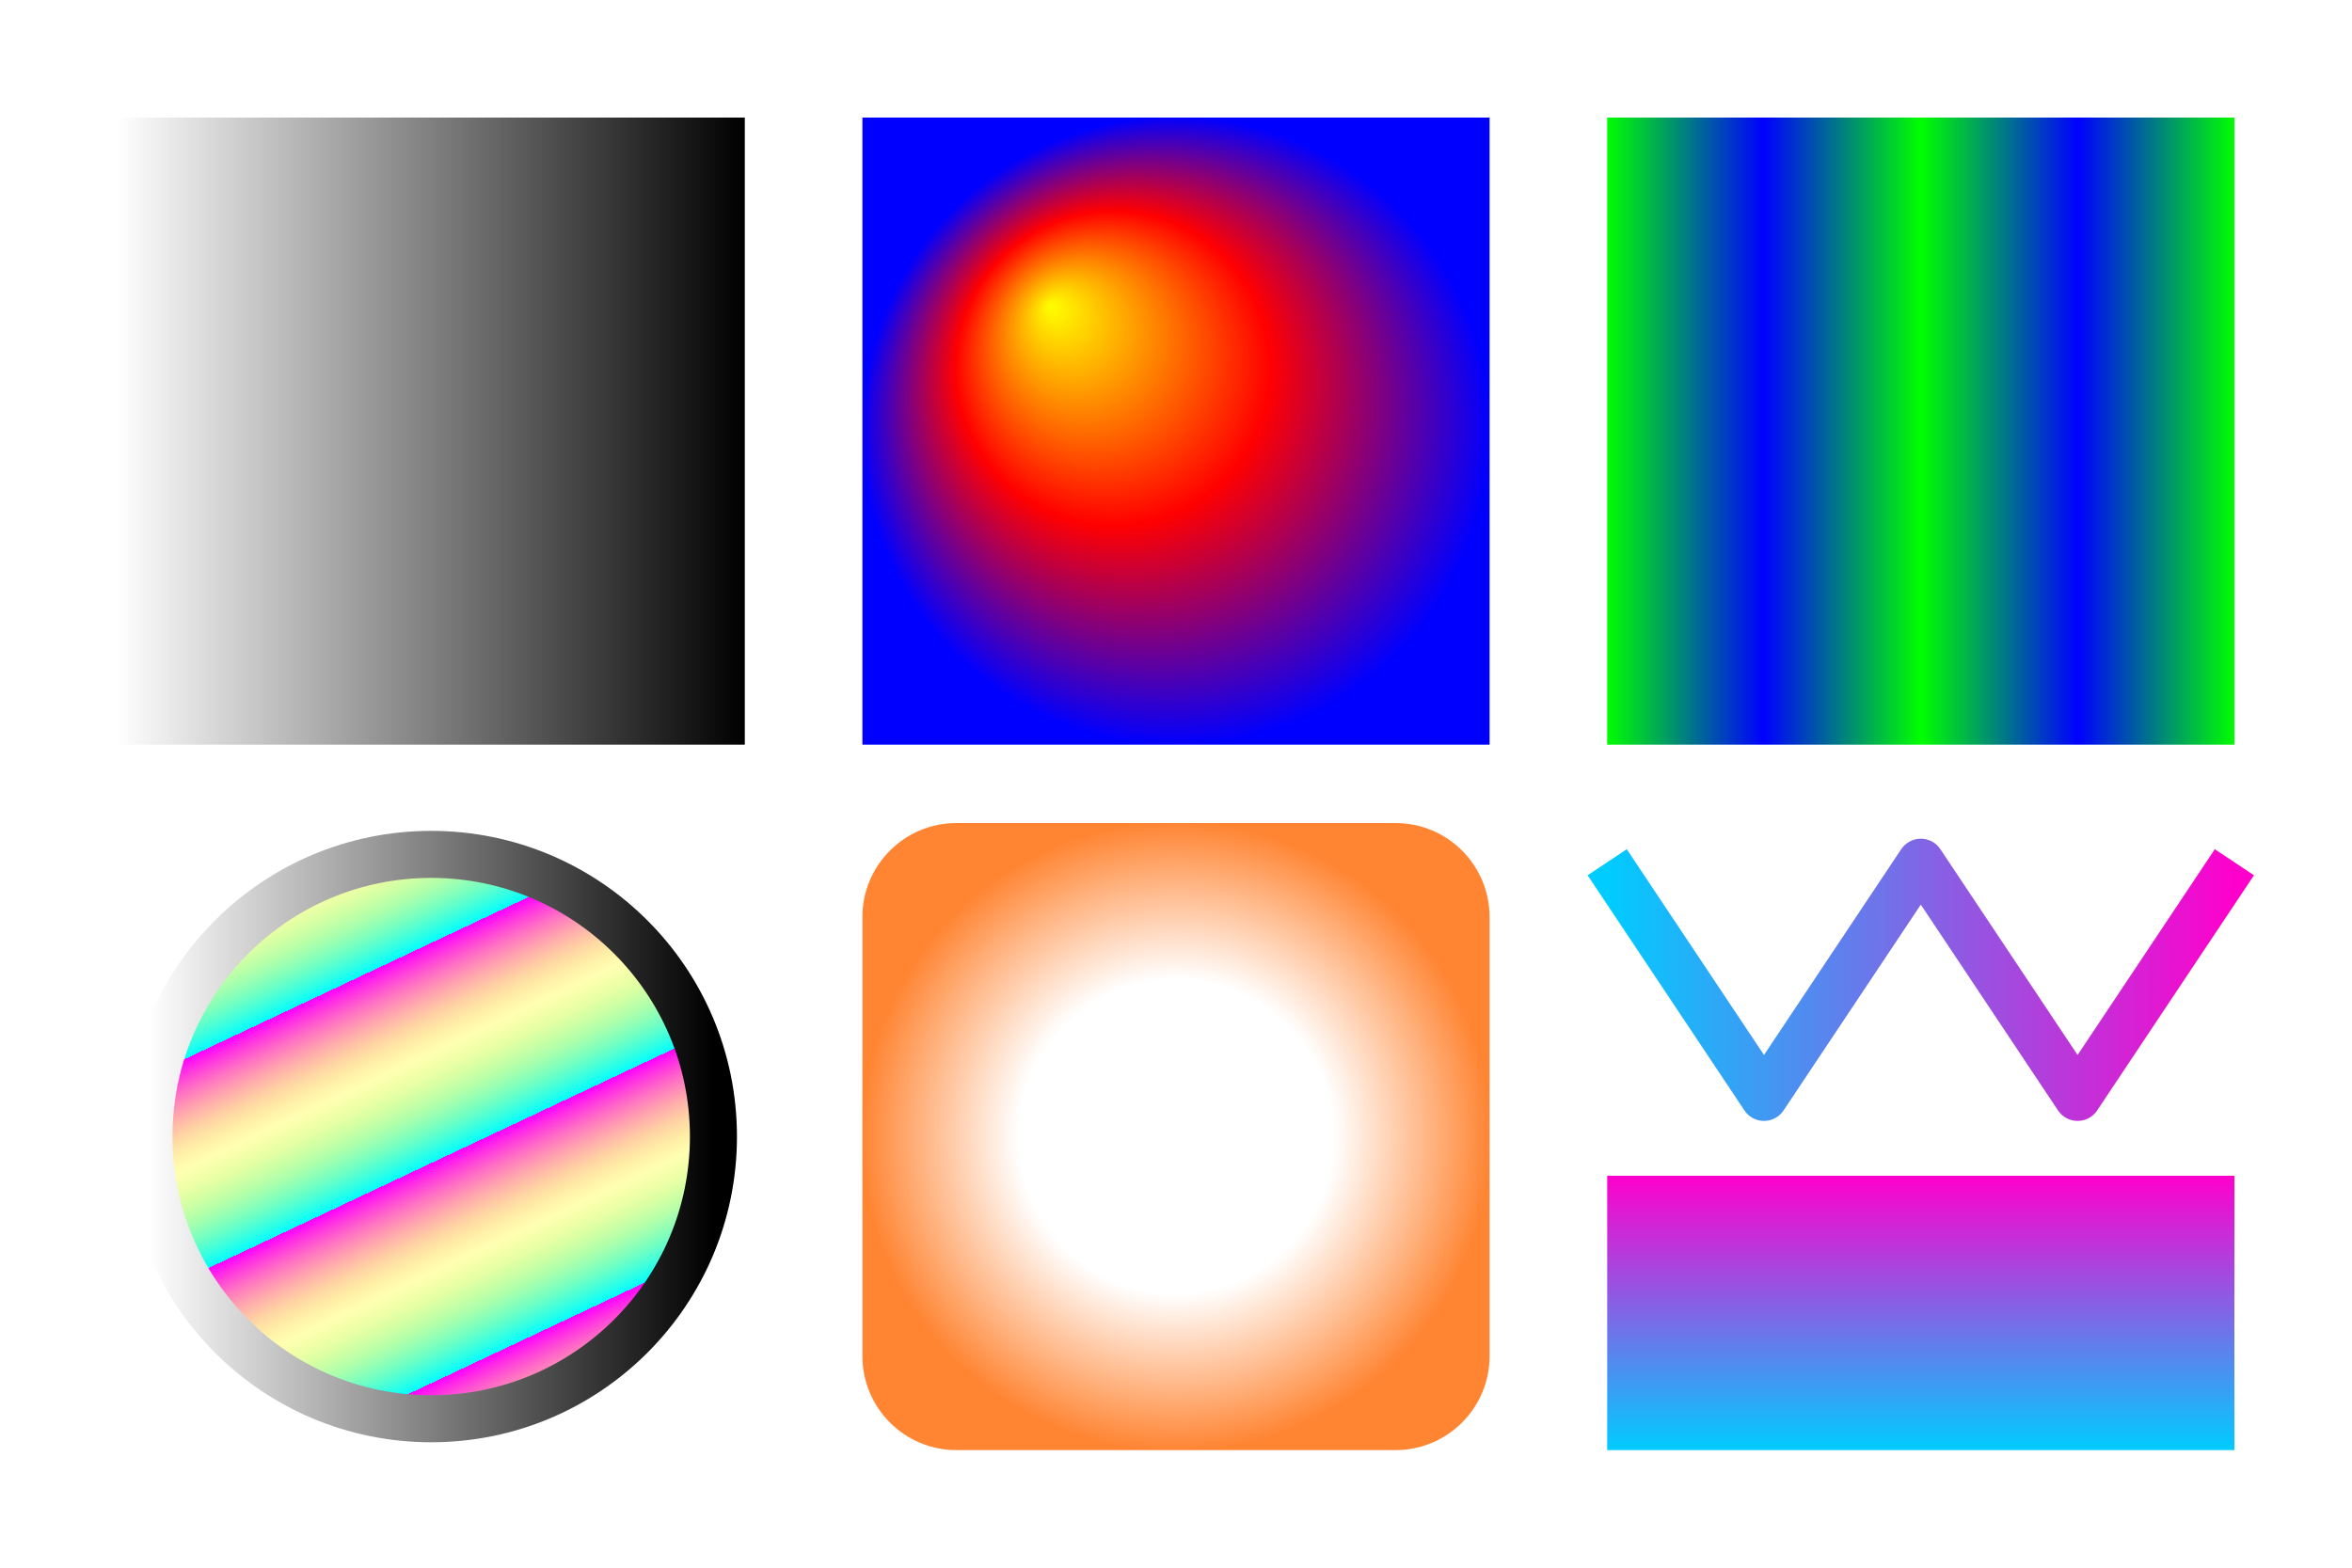
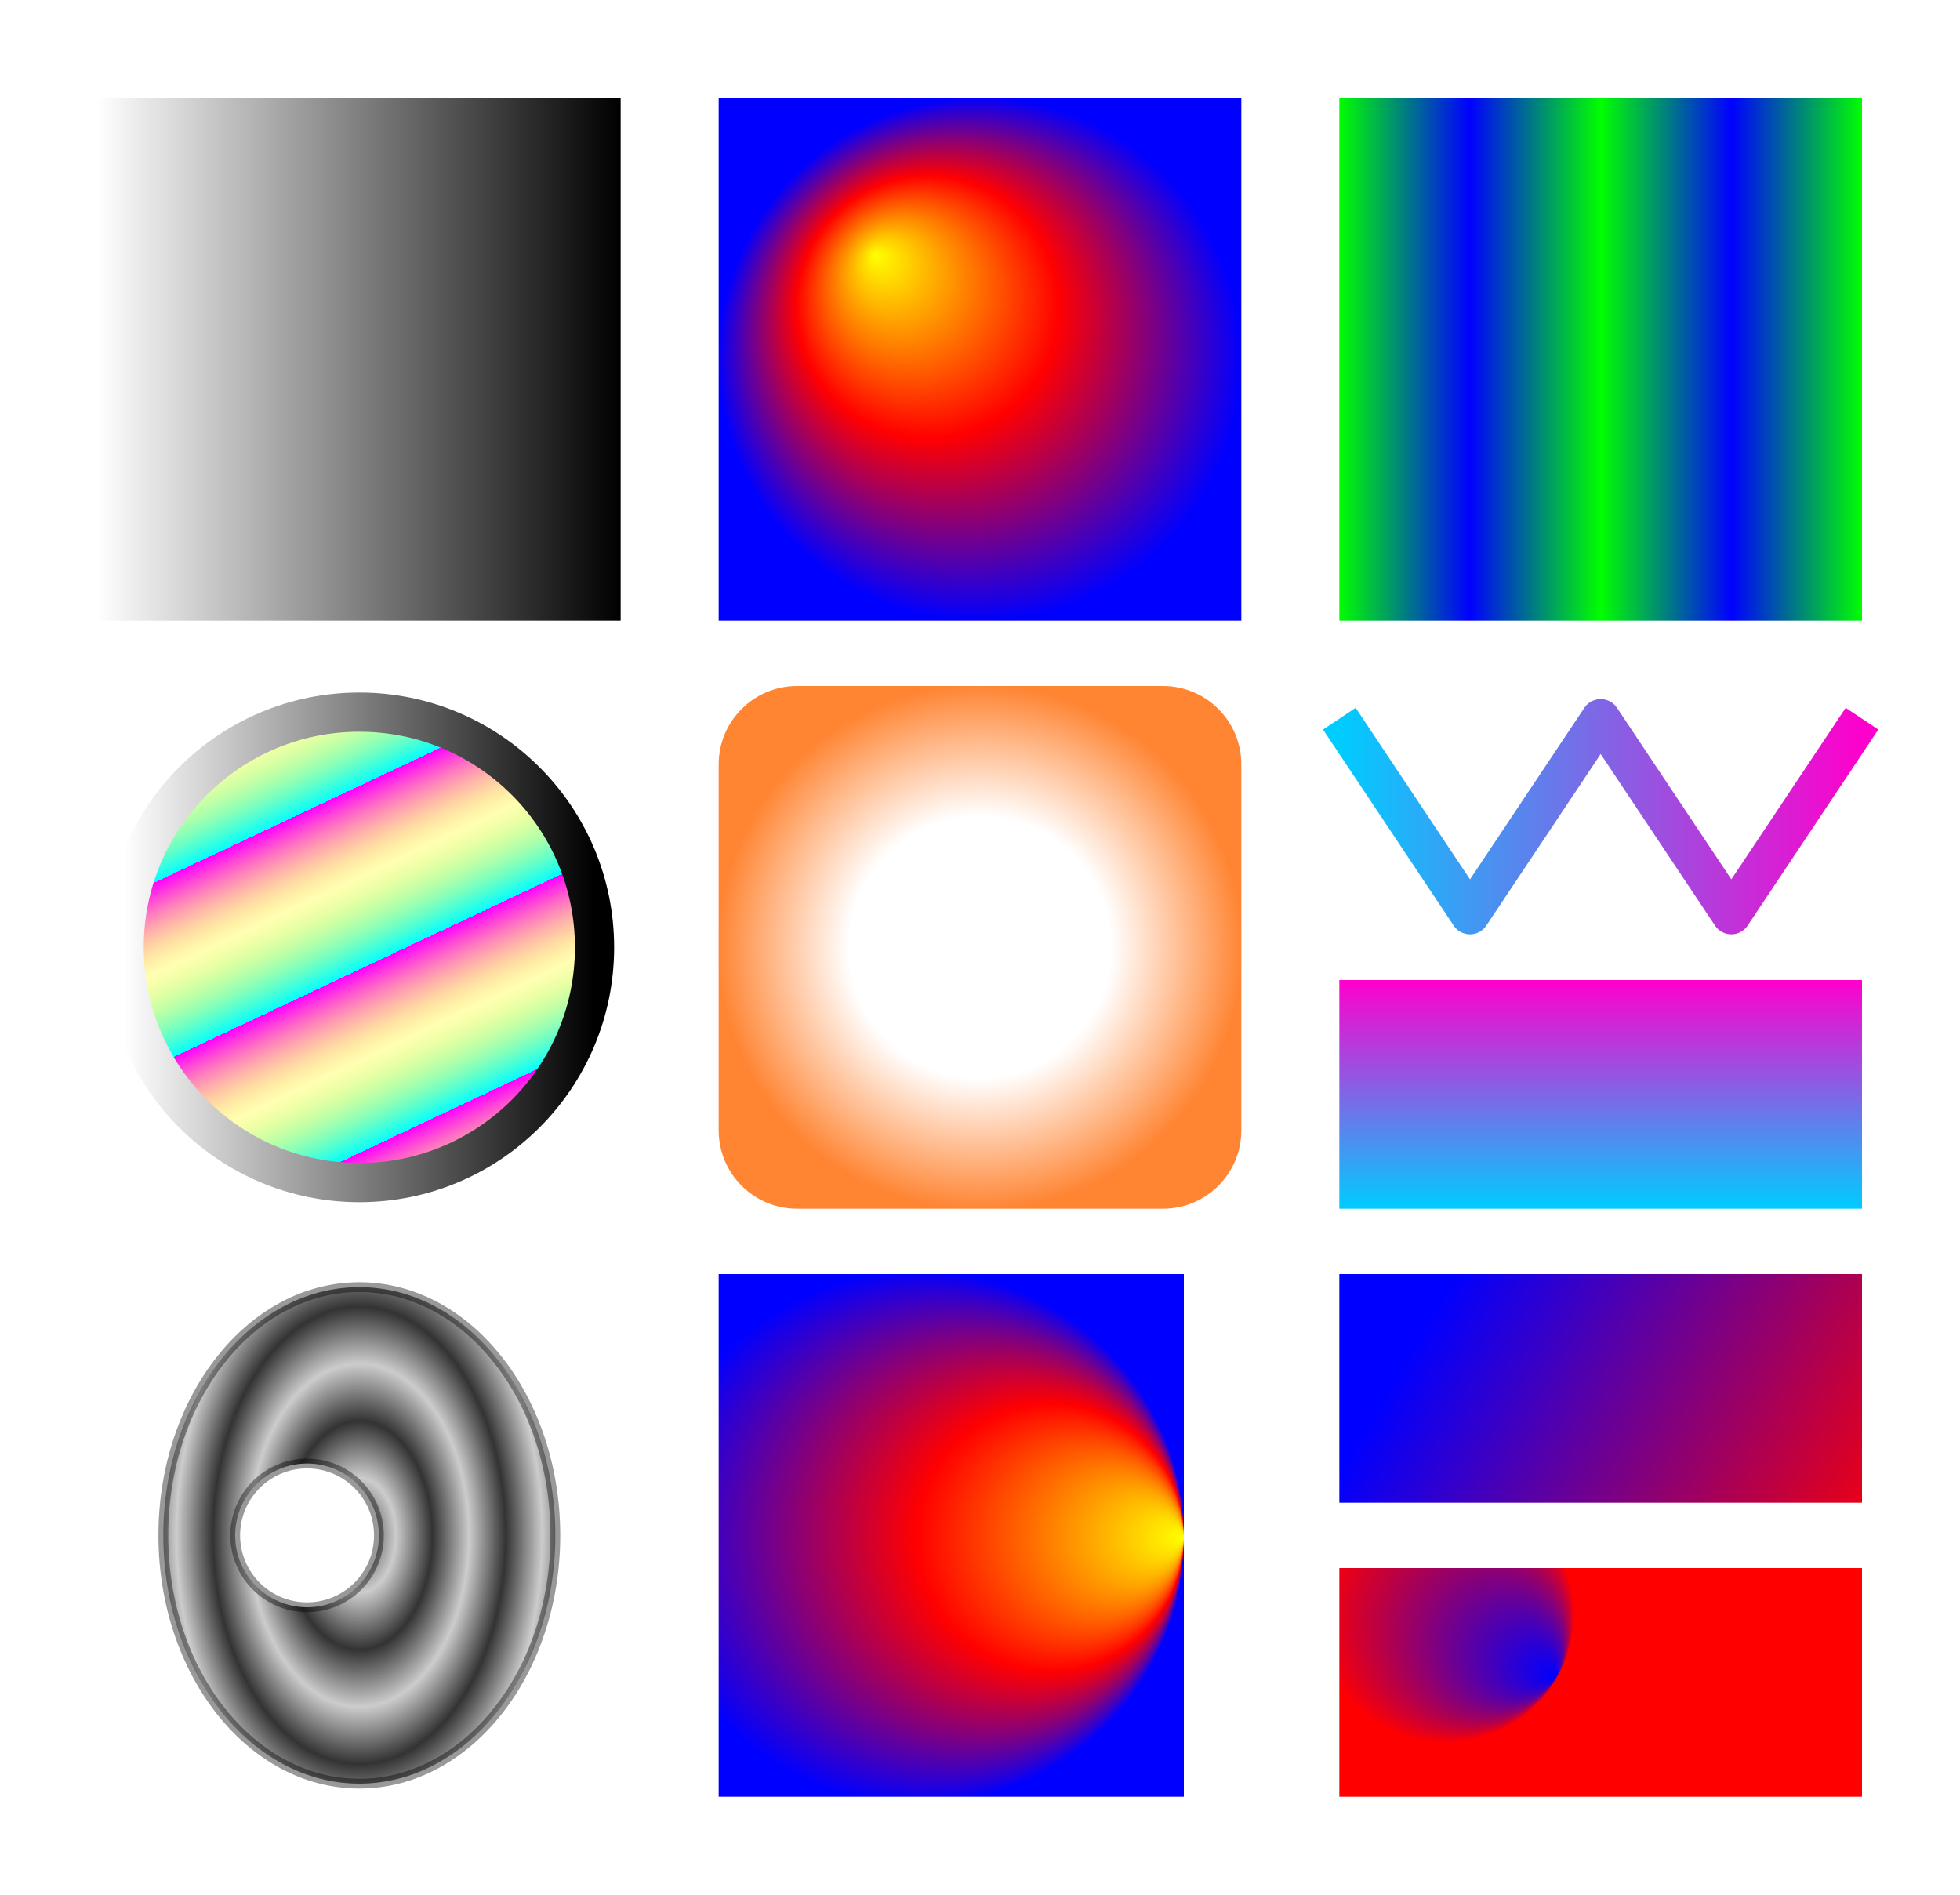
- <svg xmlns="http://www.w3.org/2000/svg" xmlns:xlink="http://www.w3.org/1999/xlink" width="300" height="200" viewBox="0 0 300 200" version="1.1">
+ <svg xmlns="http://www.w3.org/2000/svg" xmlns:xlink="http://www.w3.org/1999/xlink" width="300" height="290" viewBox="0 0 300 290" version="1.1">
  <defs>
    <linearGradient id="white-to-black" x1="0" y1="0" x2="1" y2="0">
      <stop offset="0" stop-color="#fff" />
      <stop offset="1" stop-color="#000" />
    </linearGradient>
    <radialGradient id="focal" cx="0.5" cy="0.5" r="0.5" fx="0.3" fy="0.3">
      <stop offset="0" stop-color="yellow" />
      <stop offset="0.5" stop-color="red" />
      <stop offset="1" stop-color="blue" />
    </radialGradient>
    <linearGradient id="reflect" x1="0" y1="0" x2="0.25" y2="0" spreadMethod="reflect">
      <stop offset="0" stop-color="#0f0" />
      <stop offset="1" stop-color="#00f" />
    </linearGradient>
    <linearGradient id="repeat" x1="0" y1="0" x2="0.25" y2="0.25" spreadMethod="repeat" gradientTransform="rotate(20)">
      <stop offset="0" stop-color="#f0f" />
      <stop offset="0.5" stop-color="#ff0" stop-opacity="0.3" />
      <stop offset="1" stop-color="#0ff" />
    </linearGradient>
    <radialGradient id="focal-radius" cx="0.5" cy="0.5" r="0.5" fr="0.25">
      <stop offset="0" stop-color="#fff" />
      <stop offset="1" stop-color="#f60" />
    </radialGradient>
    <linearGradient id="stroke" x1="205" y1="0" x2="285" y2="0" gradientUnits="userSpaceOnUse">
      <stop offset="0" stop-color="#0cf" />
      <stop offset="1" stop-color="#f0c" />
    </linearGradient>
    <linearGradient id="fade" x1="0" y1="1" x2="0" y2="0" xlink:href="#stroke" gradientUnits="objectBoundingBox" />
+     <radialGradient id="focal-edge" cx="140.3" cy="235.3" r="40.9" fx="181.2" fy="235.3" gradientUnits="userSpaceOnUse">
+       <stop offset="0" stop-color="yellow" />
+       <stop offset="0.5" stop-color="red" />
+       <stop offset="1" stop-color="blue" />
+     </radialGradient>
+     <linearGradient id="gray">
+       <stop offset="0" stop-color="#333" />
+       <stop offset="1" stop-color="#ccc" />
+     </linearGradient>
+     <radialGradient id="ripples" xlink:href="#gray" cx="55" cy="235" r="7" spreadMethod="reflect" gradientUnits="userSpaceOnUse" gradientTransform="matrix(0.8 0 0 1.25 11 -58.75)" />
+     <radialGradient id="blue-red">
+       <stop offset="0" stop-color="#00f" />
+       <stop offset="1" stop-color="#f00" />
+     </radialGradient>
+     <linearGradient id="tilted" xlink:href="#blue-red" x1="205" y1="212.5" x2="285" y2="212.5" gradientUnits="userSpaceOnUse" gradientTransform="translate(245 235) scale(1.1) rotate(30) scale(0.9) translate(-245 -235)" />
+     <radialGradient id="focal-inside" xlink:href="#blue-red" cx="230" cy="257.5" r="20.14" fx="250" fy="257.5" gradientUnits="userSpaceOnUse" gradientTransform="translate(245 235) scale(1.1) rotate(30) scale(0.9) translate(-245 -235)" />
  </defs>
  <rect x="15" y="15" width="80" height="80" fill="url(#white-to-black)" />
  <rect x="110" y="15" width="80" height="80" fill="url(#focal)" />
  <rect x="205" y="15" width="80" height="80" fill="url(#reflect)" />
  <circle cx="55" cy="145" r="36" fill="url(#repeat)" stroke="url(#white-to-black)" stroke-width="6" />
  <rect x="110" y="105" width="80" height="80" rx="12" fill="url(#focal-radius)" fill-opacity="0.8" />
  <polyline points="205,110 225,140 245,110 265,140 285,110" fill="none" stroke="url(#stroke)" stroke-width="6" stroke-linejoin="round" />
  <rect x="205" y="150" width="80" height="35" fill="url(#fade)" />
+   <rect x="110" y="195" width="80" height="80" fill="url(#focal-edge)" />
+   <path d="M 25,235 A 30,38 0 1 1 85,235 A 30,38 0 1 1 25,235 Z M 36,235 A 11,11 0 1 0 58,235 A 11,11 0 1 0 36,235 Z" fill="url(#ripples) black" fill-rule="evenodd" stroke="#000" stroke-opacity="0.4" stroke-width="1.5" />
+   <rect x="205" y="195" width="80" height="35" fill="url(#tilted)" />
+   <rect x="205" y="240" width="80" height="35" fill="url(#focal-inside)" />
</svg>
